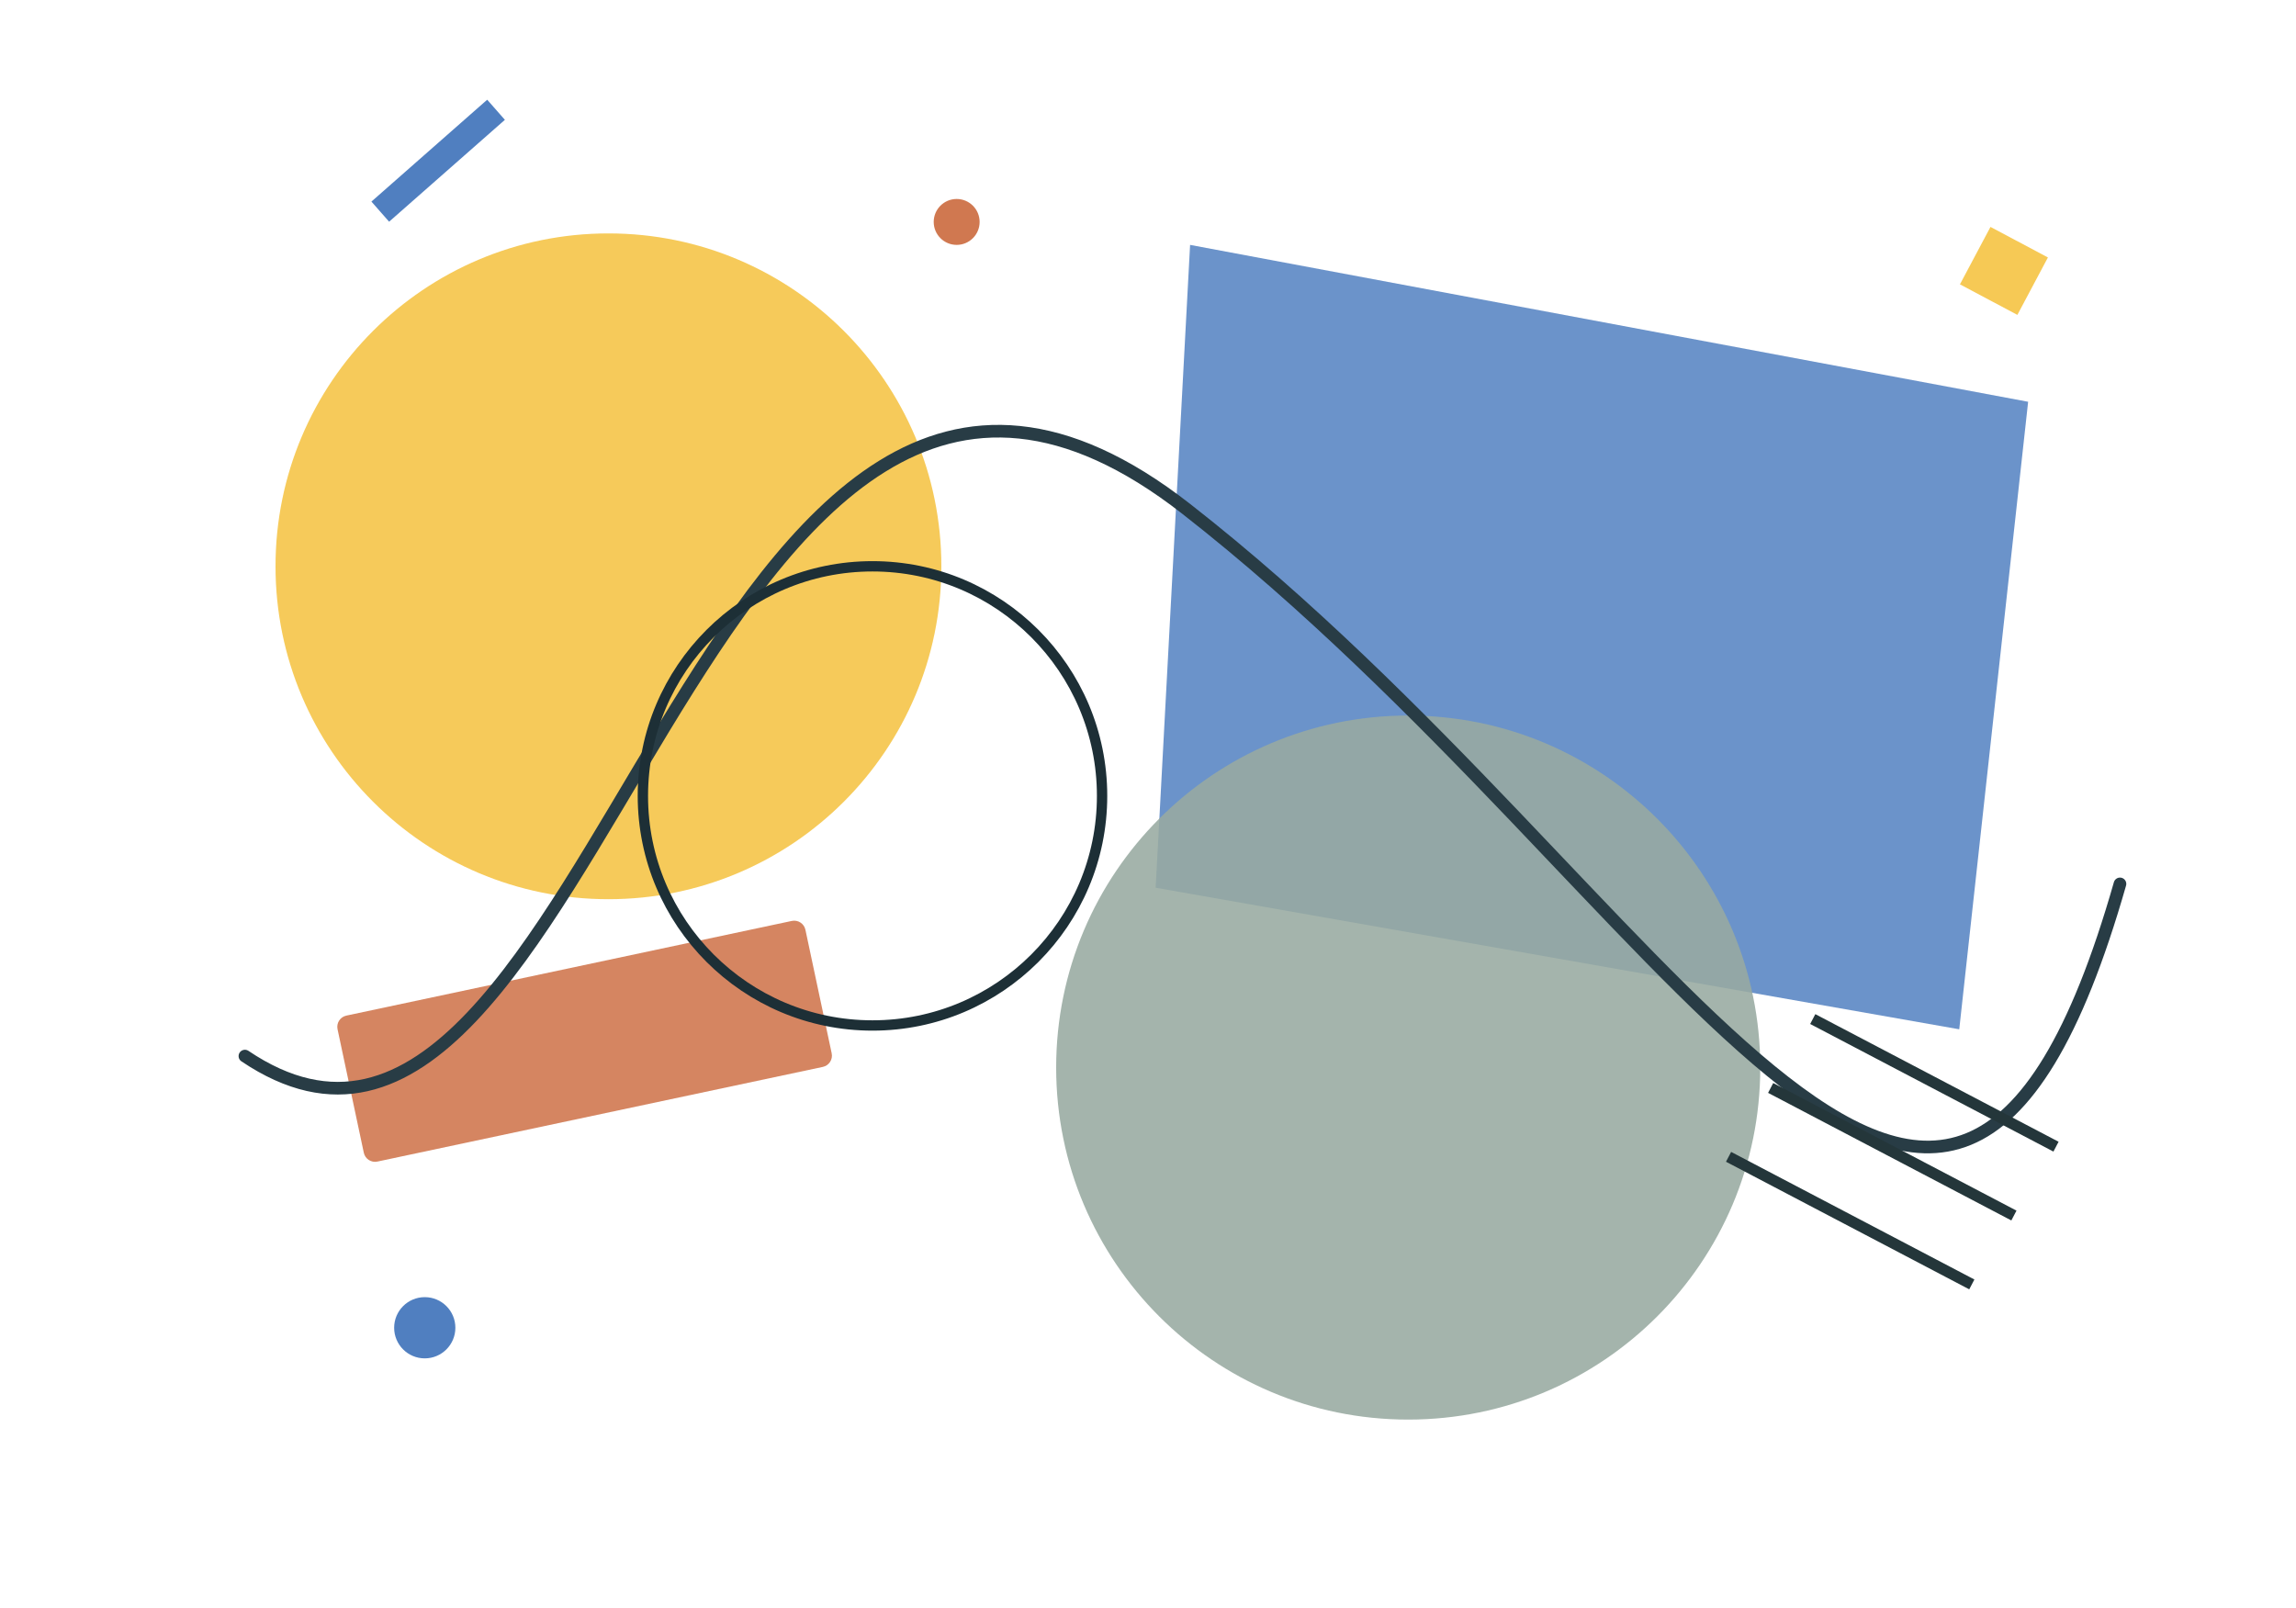
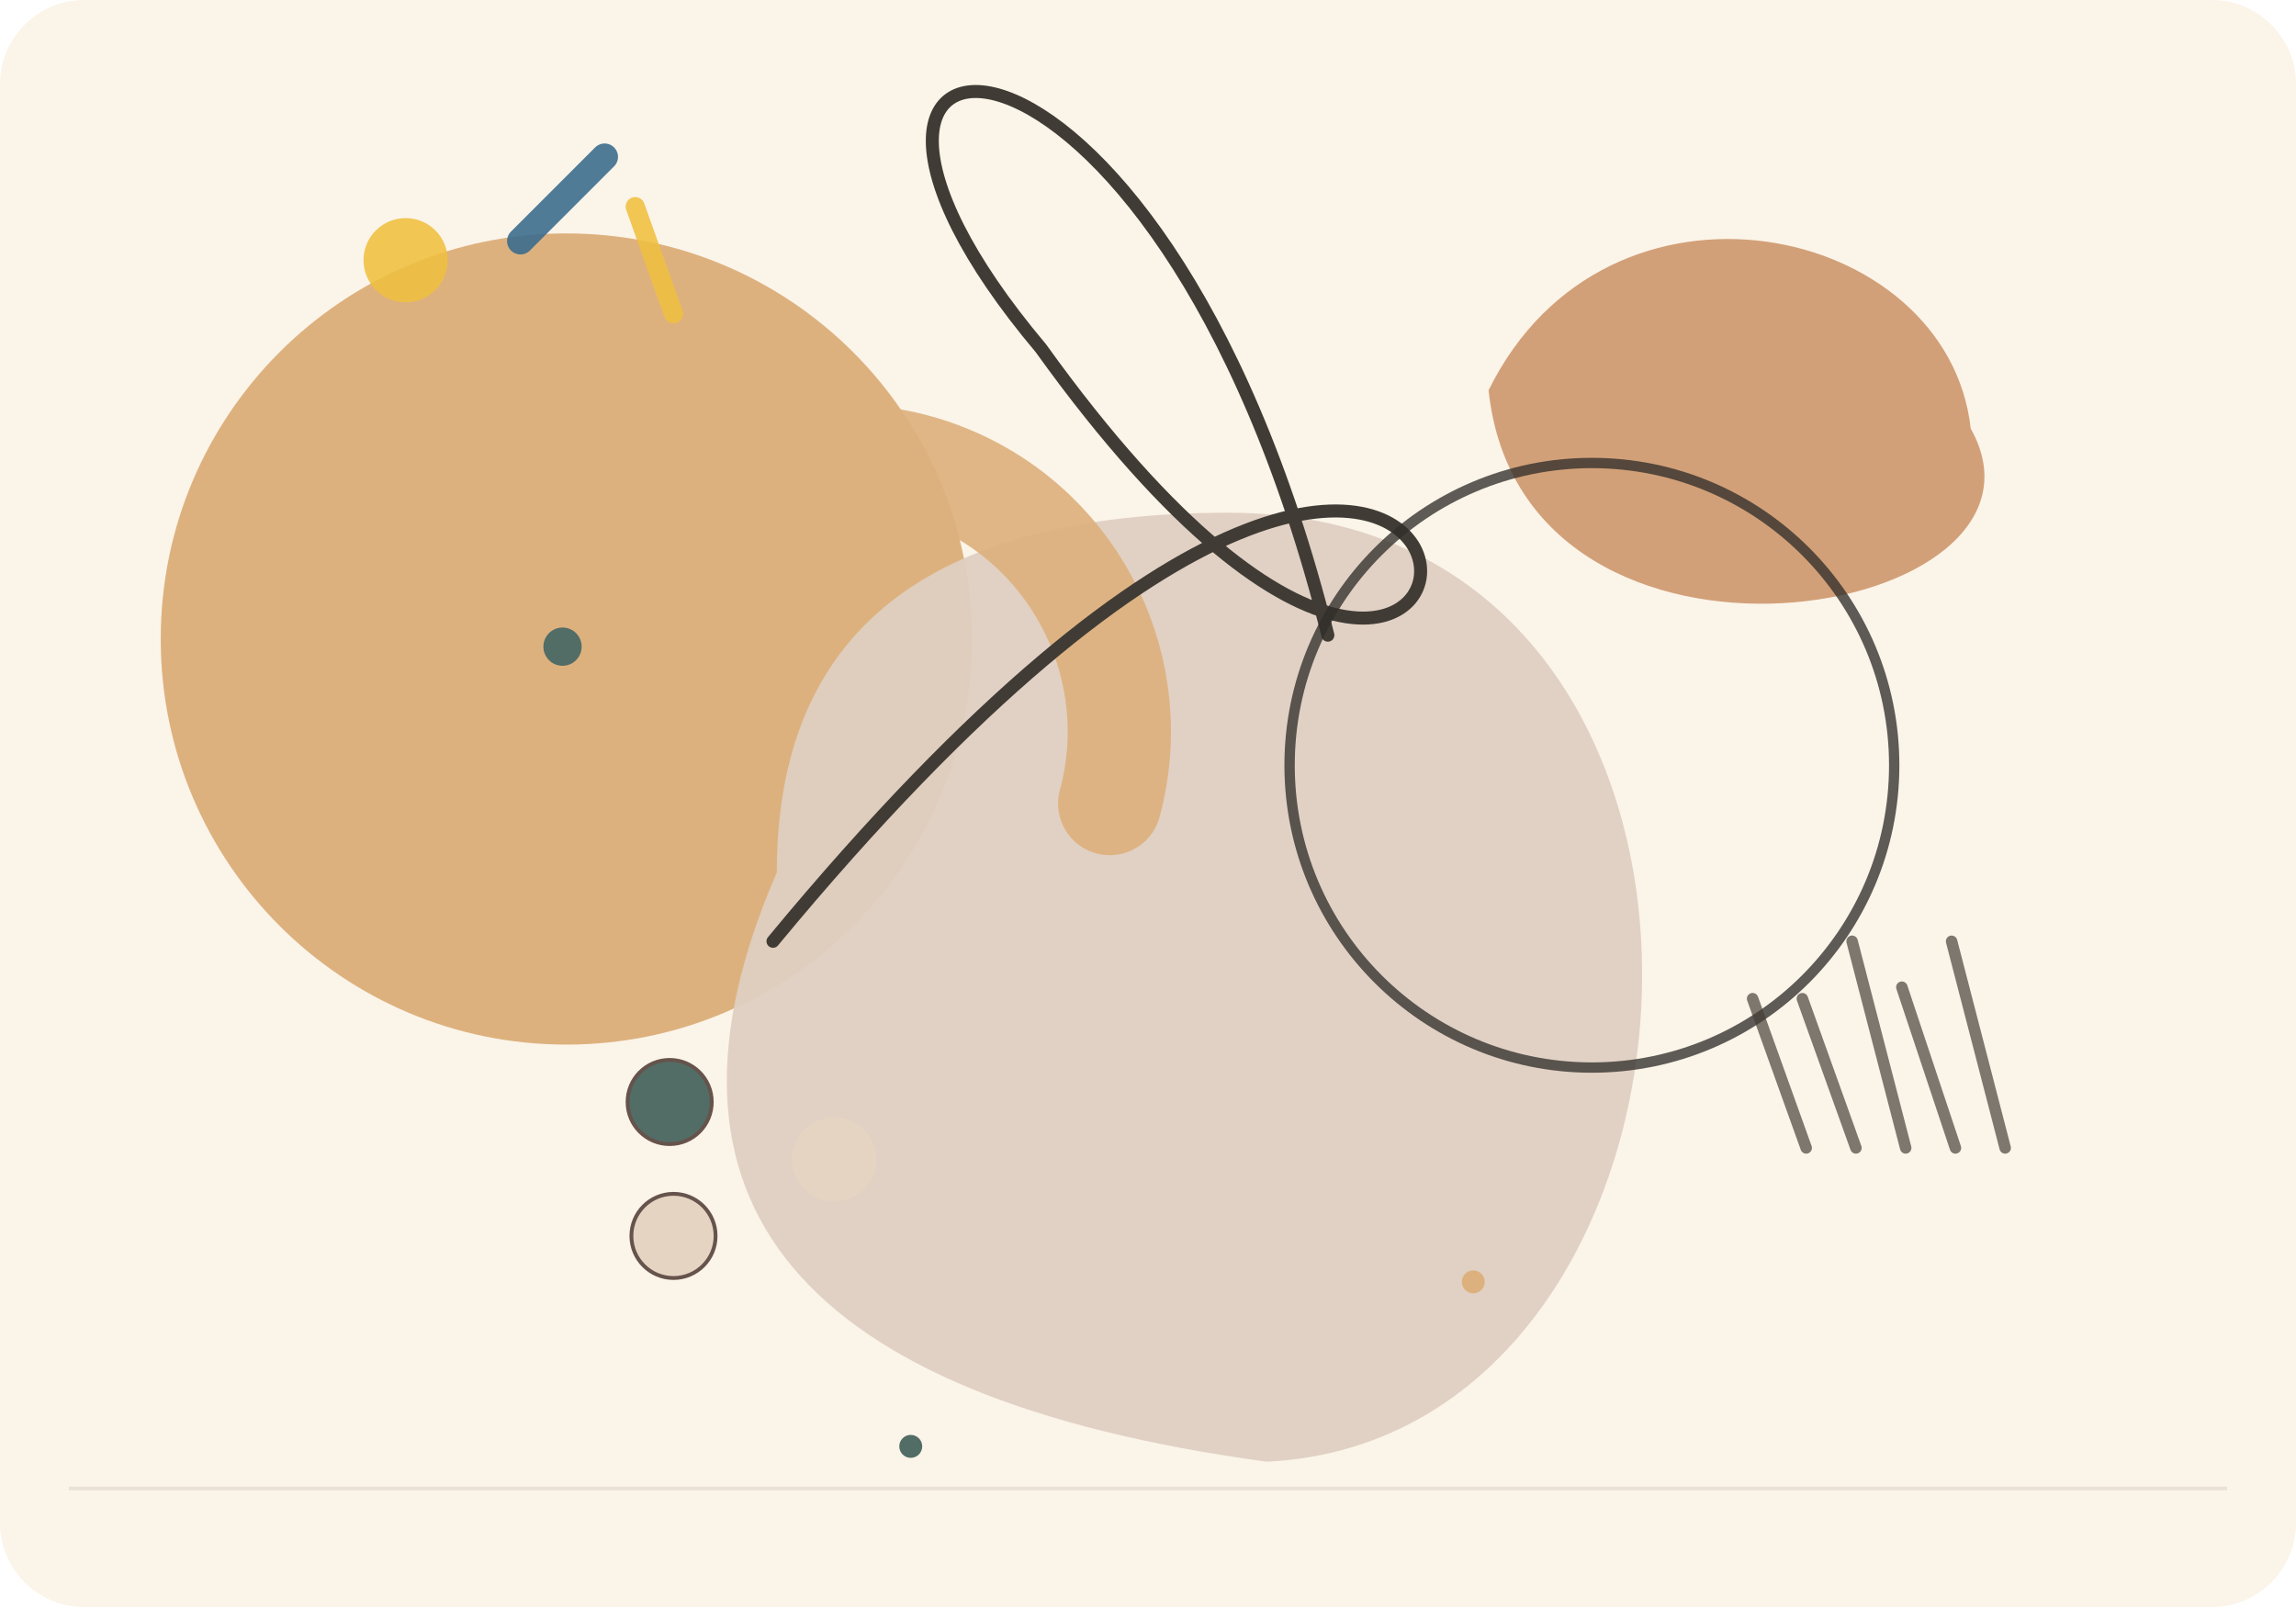
- <svg xmlns="http://www.w3.org/2000/svg" viewBox="0 0 600 420" role="img" aria-label="Original geometric abstract art about human connection">
-   <circle cx="159" cy="148" r="87" fill="#F6C955" opacity=".97" />
-   <path d="M 311 64 L 530 105 L 512 269 L 302 232Z" fill="#507FC0" opacity=".84" />
-   <circle cx="368" cy="279" r="92" fill="#98AAA1" opacity=".88" />
-   <rect x="88" y="266" width="125" height="39" rx="3" transform="rotate(-12 88 268)" fill="#D07850" opacity=".90" />
-   <path d="M 64 276 C 156 338, 182 33, 310 133 S 508 392, 554 231" fill="none" stroke="#283C45" stroke-width="3.3" stroke-linecap="round" />
-   <circle cx="228" cy="208" r="60" fill="none" stroke="#1D2F36" stroke-width="2.7" />
-   <path d="M 453 303 L 514 335 M 464 285 L 525 317 M 475 267 L 536 299" fill="none" stroke="#24363A" stroke-width="2.9" stroke-linecap="square" />
-   <circle cx="111" cy="347" r="8" fill="#507FC0" />
-   <circle cx="250" cy="58" r="6" fill="#D07850" />
-   <rect x="515" y="64" width="17" height="17" transform="rotate(28 527 72)" fill="#F6C955" />
-   <path d="M 102 53 l25 -22" fill="none" stroke="#507FC0" stroke-width="7" stroke-linecap="square" />
+ <svg xmlns="http://www.w3.org/2000/svg" viewBox="0 0 600 420" role="img" aria-label="Original abstract art representing the complexity of personality">
+   <rect width="600" height="420" rx="22" fill="#fbf4e9" />
+   <g>
+     <circle cx="148" cy="167" r="106" fill="#ddb17e" />
+     <path d="M203 228 Q203 134 321 134 C470 134 457 376 331 382 Q147 357 203 228Z" fill="#dfcfc1" opacity=".94" />
+     <path d="M389 102 C420 39 509 58 515 112 C543 162 398 187 389 102Z" fill="#d2a078" />
+     <path d="M175 247 A72 72 0 1 1 290 210" stroke="#ddb17e" stroke-width="27" fill="none" stroke-linecap="round" opacity=".92" />
+     <path d="M202 246 C417 -14 412 286 272 91 C192 -4 302 -14 347 166" stroke="#403c35" stroke-width="3.4" fill="none" stroke-linecap="round" />
+     <circle cx="416" cy="200" r="79" fill="none" stroke="#302d29" stroke-width="2.7" opacity=".77" />
+     <path d="M472 300 l-14 -39" stroke="#423c35" stroke-width="3" stroke-linecap="round" opacity=".68" />
+     <path d="M485 300 l-14 -39" stroke="#423c35" stroke-width="3" stroke-linecap="round" opacity=".68" />
+     <path d="M498 300 l-14 -54" stroke="#423c35" stroke-width="3" stroke-linecap="round" opacity=".68" />
+     <path d="M511 300 l-14 -42" stroke="#423c35" stroke-width="3" stroke-linecap="round" opacity=".68" />
+     <path d="M524 300 l-14 -54" stroke="#423c35" stroke-width="3" stroke-linecap="round" opacity=".68" />
+     <circle cx="385" cy="335" r="3" fill="#ddb17e" stroke="none" stroke-width="1" />
+     <circle cx="176" cy="323" r="11" fill="#e6d4c2" stroke="#65534c" stroke-width="1" />
+     <circle cx="218" cy="303" r="11" fill="#e6d4c2" stroke="none" stroke-width="1" />
+     <circle cx="238" cy="378" r="3" fill="#526d66" stroke="none" stroke-width="1" />
+     <circle cx="147" cy="169" r="5" fill="#526d66" stroke="none" stroke-width="1" />
+     <circle cx="175" cy="288" r="11" fill="#526d66" stroke="#65534c" stroke-width="1" />
+     <circle cx="115" cy="195" r="5" fill="#ddb17e" stroke="none" stroke-width="1" />
+   </g>
+   <path d="M18 389 H582" stroke="#e1d6cb" stroke-width="1" opacity=".6" />
+   <g aria-hidden="true" opacity=".88">
+     <circle cx="106" cy="68" r="11" fill="#EFBF3F" />
+     <path d="M136 63 l22 -22" fill="none" stroke="#386B8D" stroke-width="7" stroke-linecap="round" />
+     <path d="M176 82 l-10 -28" fill="none" stroke="#EFBF3F" stroke-width="5" stroke-linecap="round" />
+   </g>
</svg>
